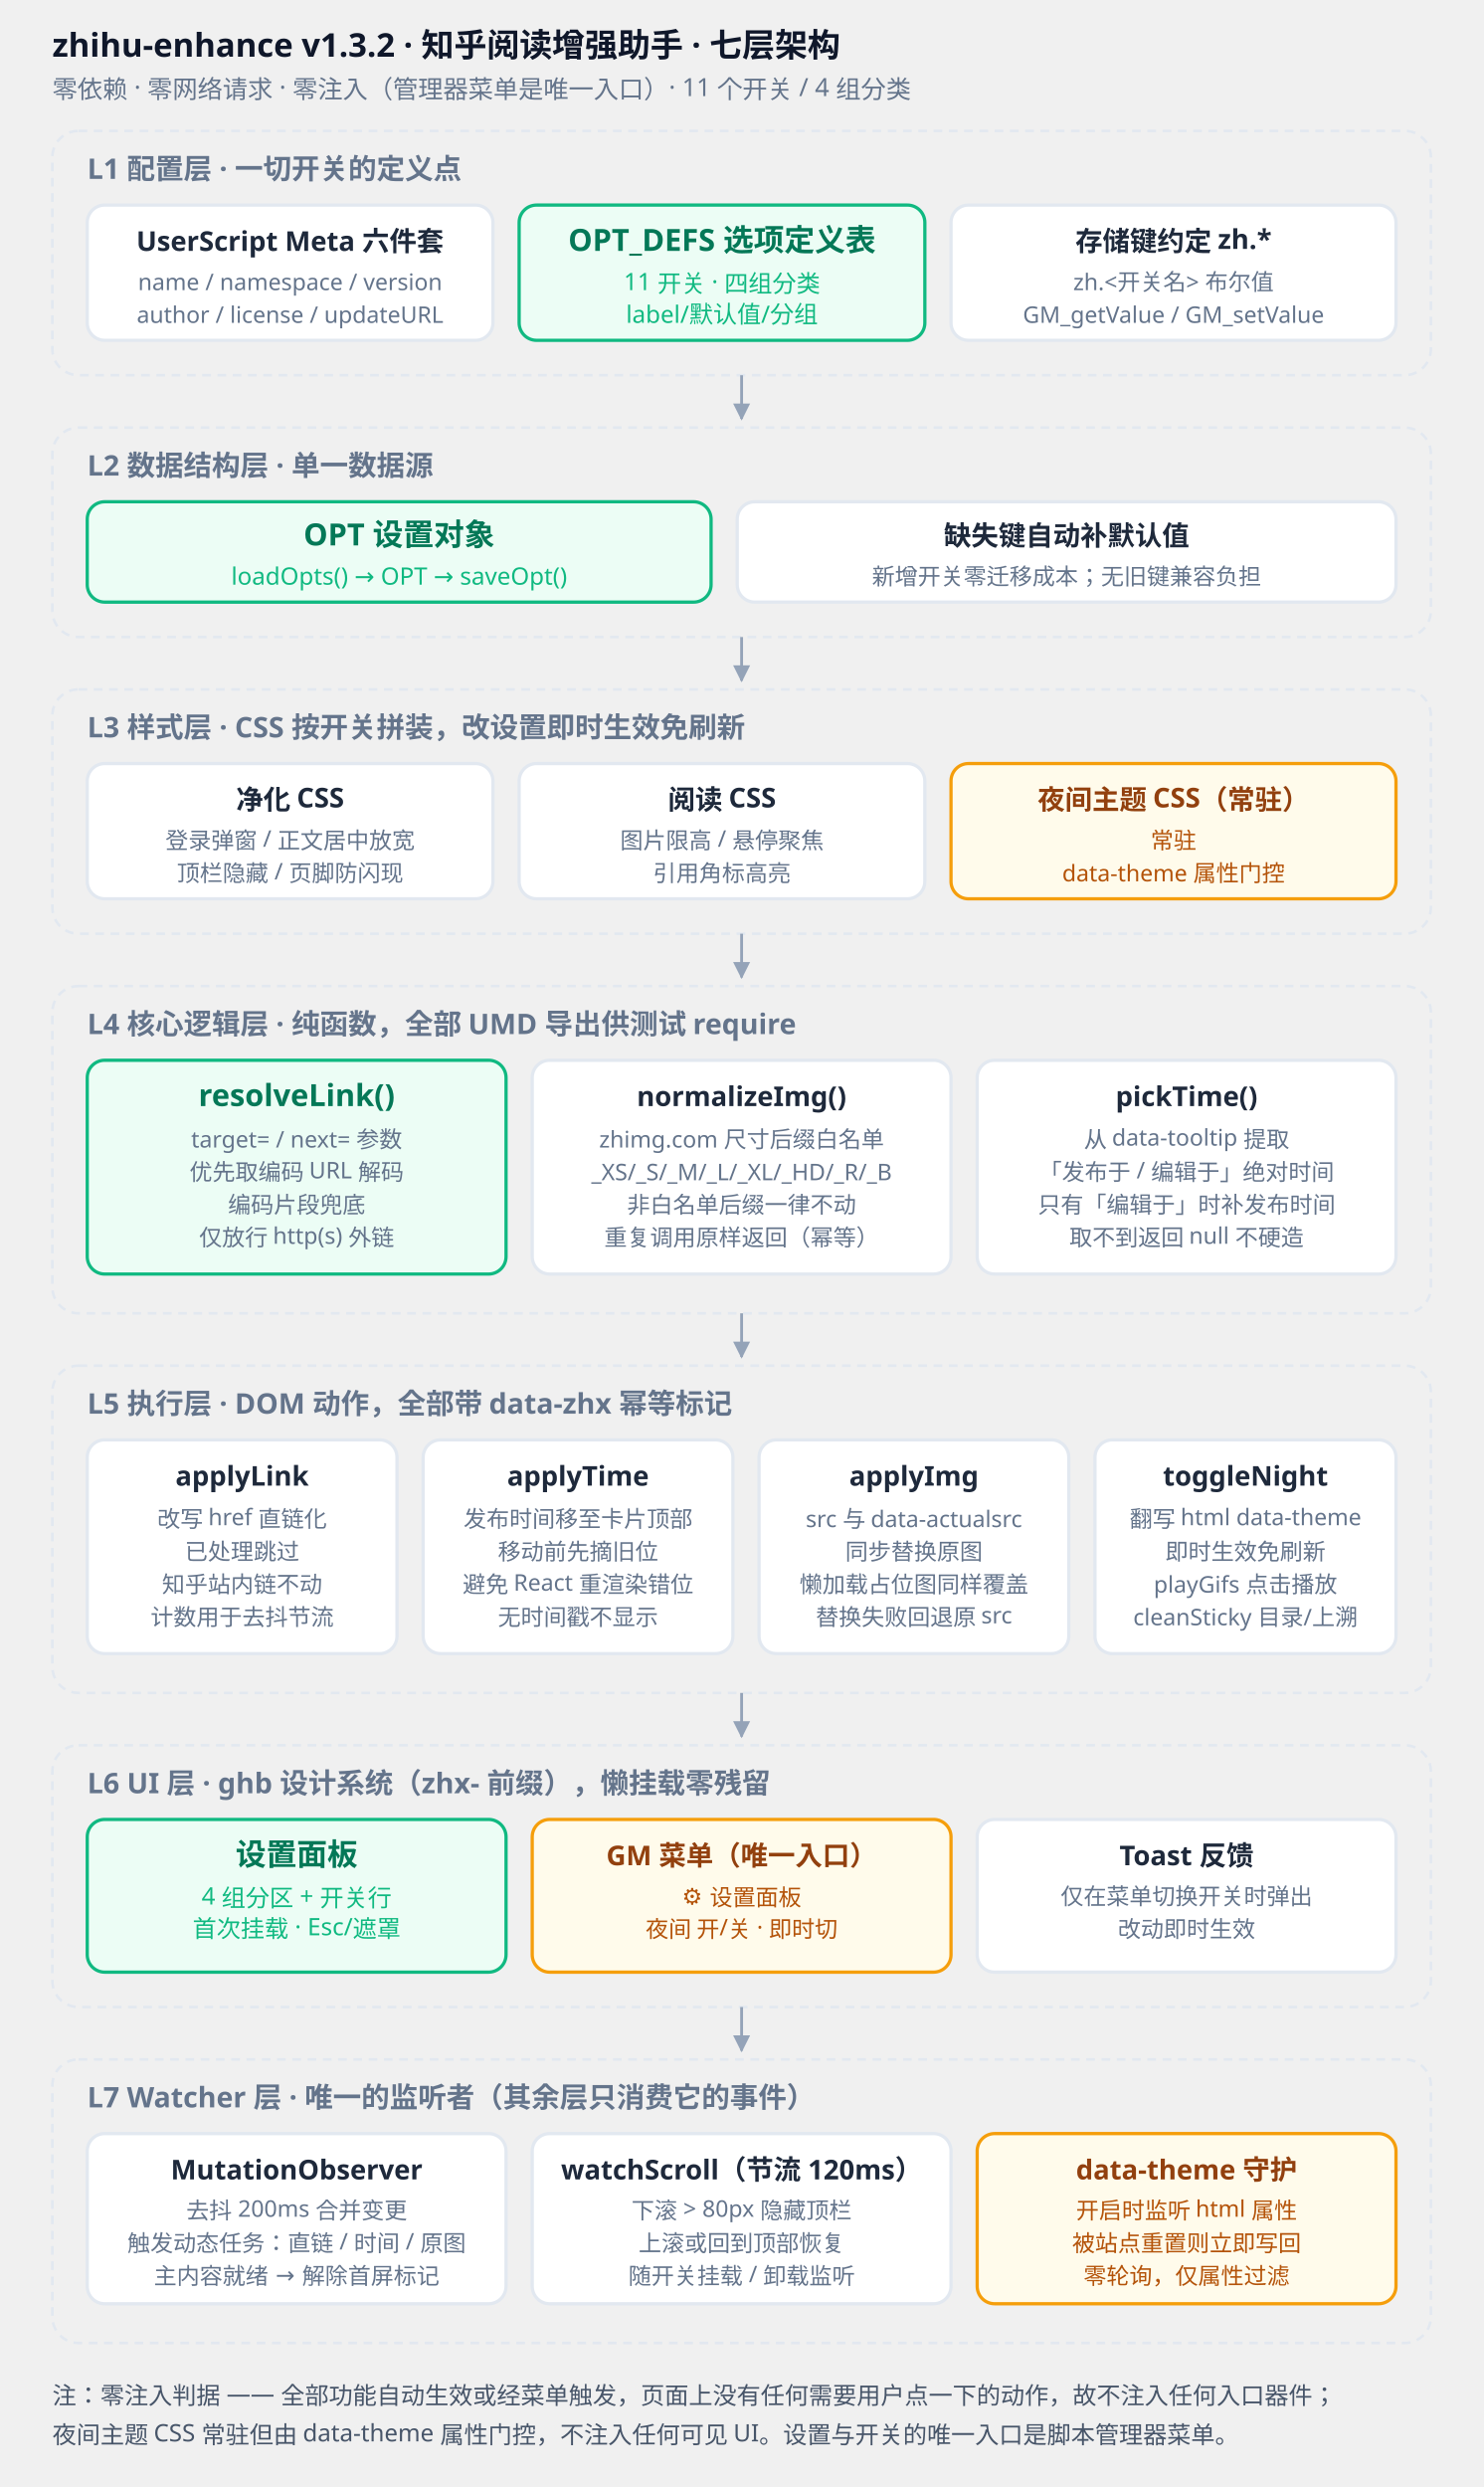
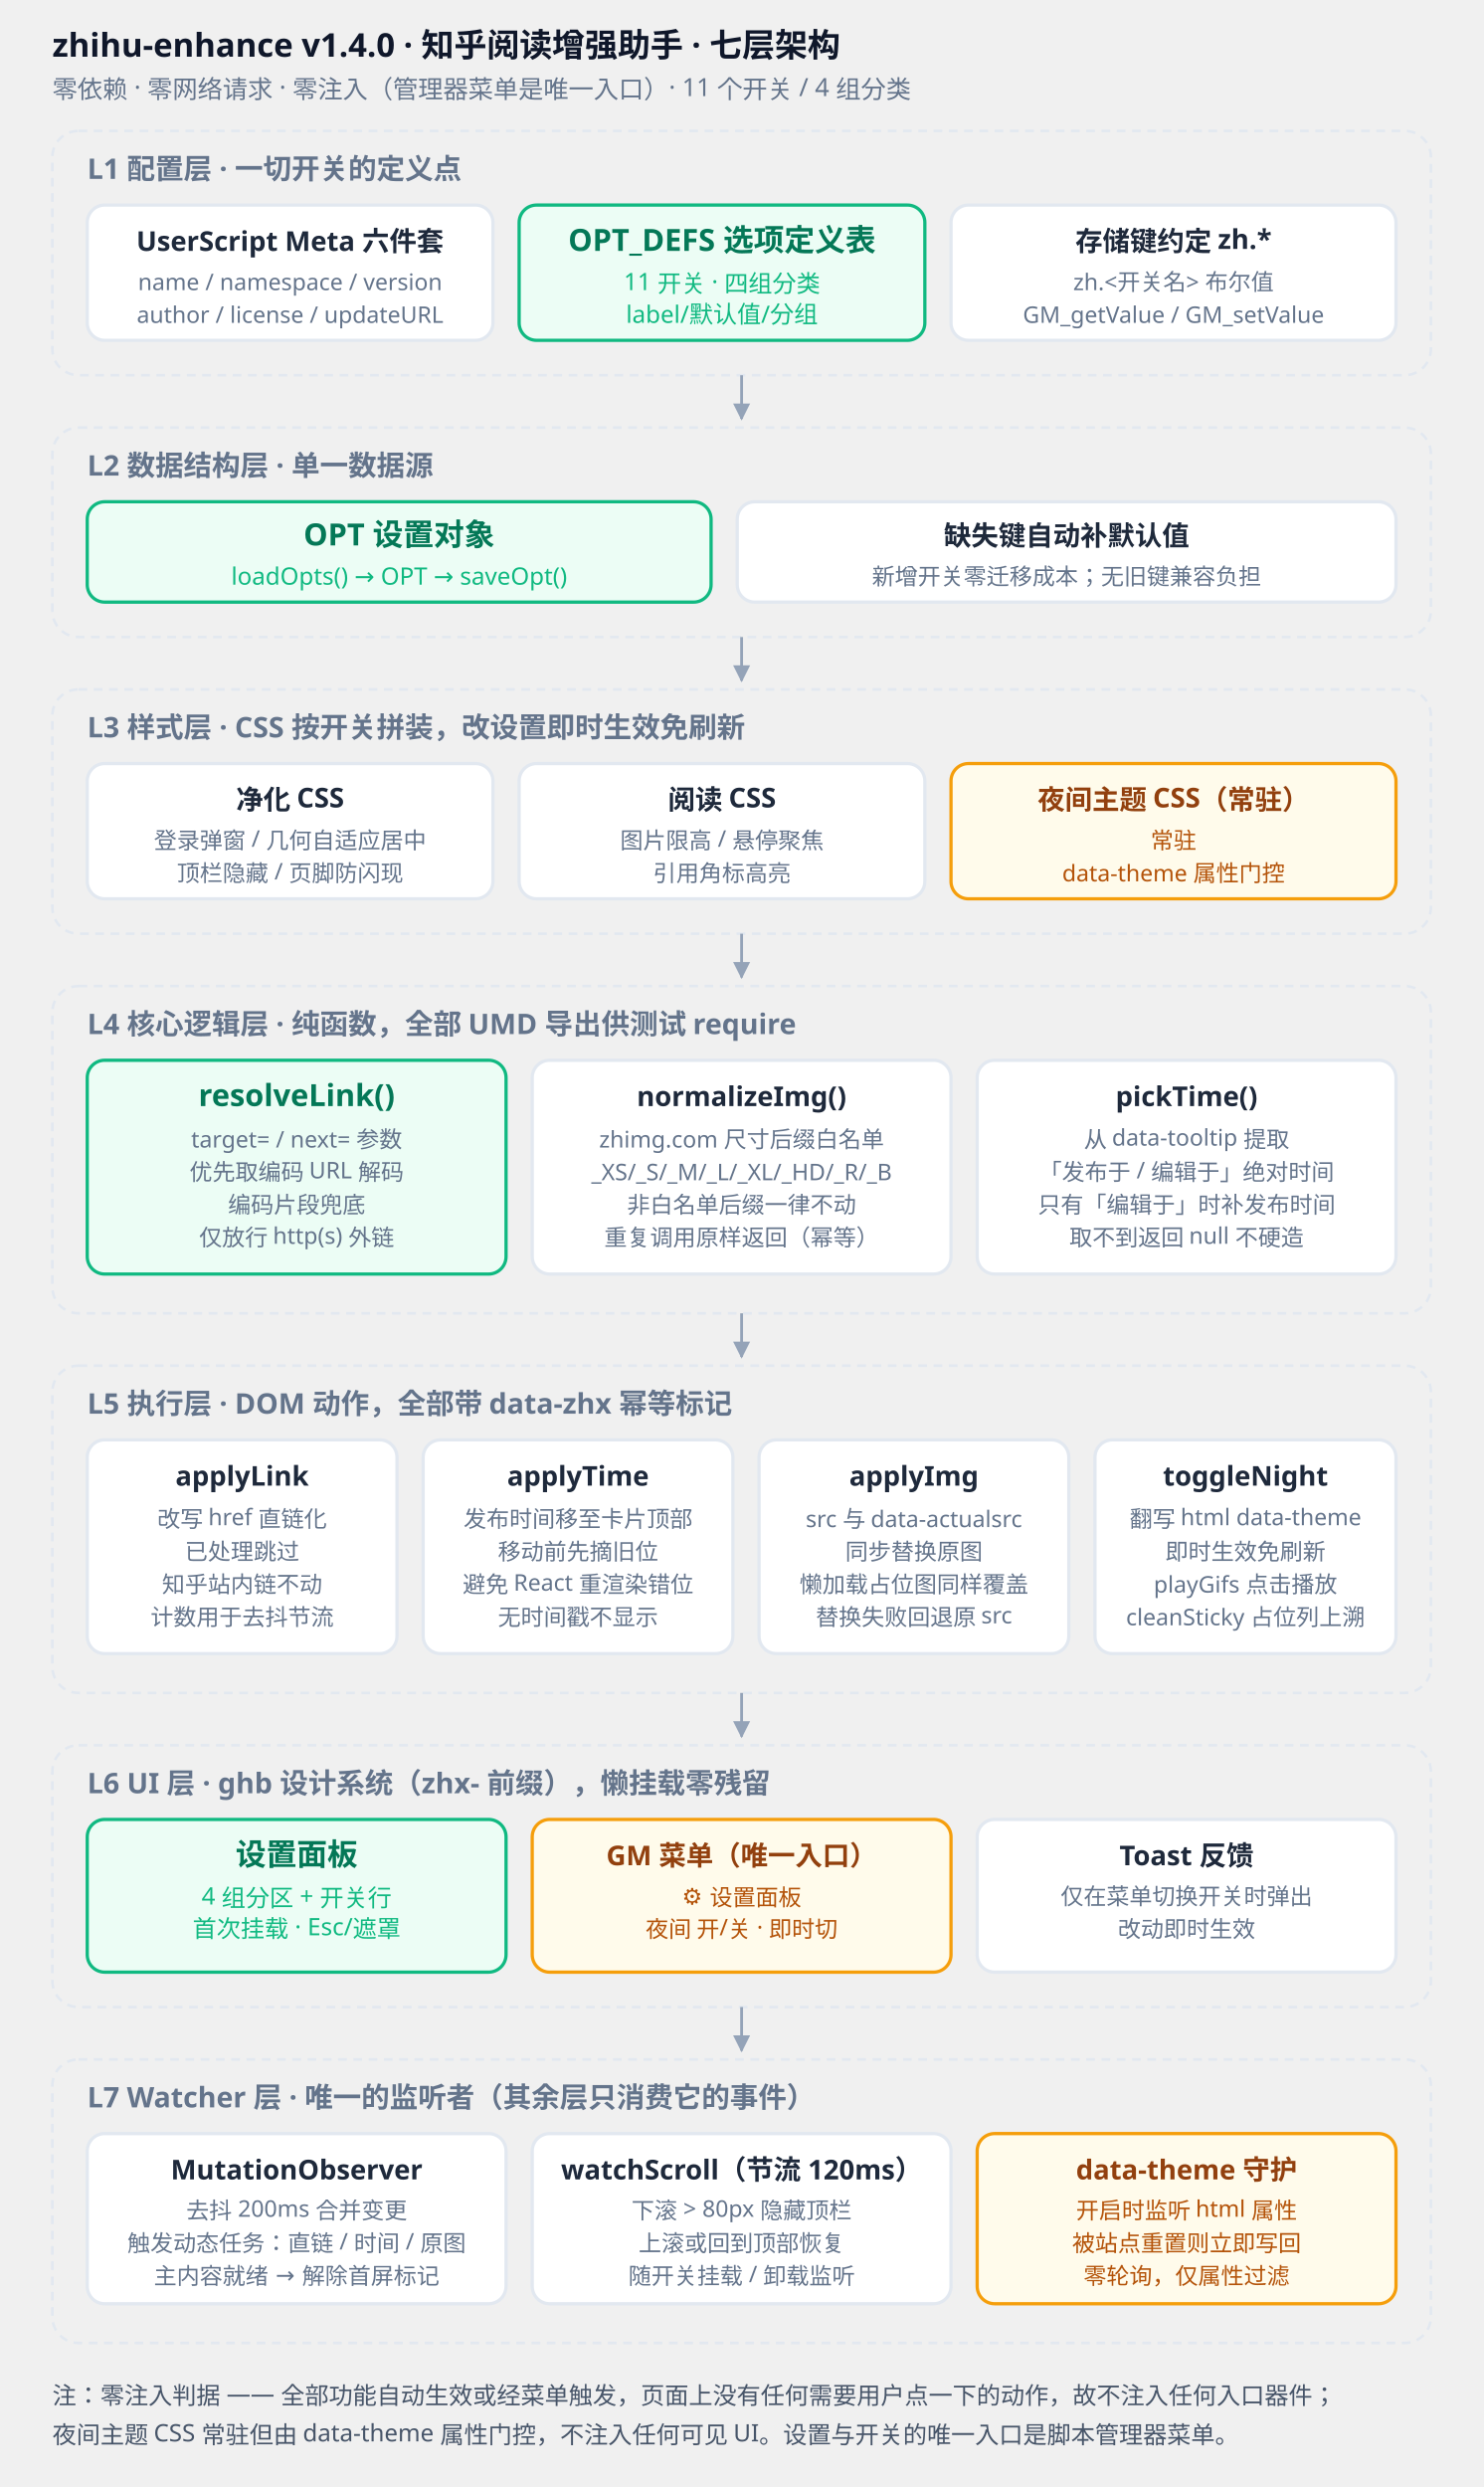
<svg xmlns="http://www.w3.org/2000/svg" viewBox="0 0 680 1140">
  <defs>
    <style>
      .layer { fill: none; stroke: #e2e8f0; stroke-width: 1.2; stroke-dasharray: 4 3; }
      .layer-title { font-family: sans-serif; font-size: 13px; font-weight: 600; fill: #64748b; }
      .node { fill: #ffffff; stroke: #e2e8f0; stroke-width: 1.5; }
      .nt { font-family: sans-serif; font-size: 12.5px; font-weight: 600; fill: #1e293b; }
      .nd { font-family: sans-serif; font-size: 10.5px; fill: #64748b; }
      .arrow { stroke: #94a3b8; stroke-width: 1.3; fill: none; }
      .band { fill: #ecfdf5; stroke: #10b981; stroke-width: 1.5; }
      .band-t { font-family: sans-serif; font-size: 14px; font-weight: 700; fill: #047857; }
      .band-d { font-family: sans-serif; font-size: 11px; fill: #10b981; }
      .warn { fill: #fffbeb; stroke: #f59e0b; stroke-width: 1.5; }
      .warn-t { font-family: sans-serif; font-size: 12.5px; font-weight: 600; fill: #92400e; }
      .warn-d { font-family: sans-serif; font-size: 10.5px; fill: #b45309; }
      .h1 { font-family: sans-serif; font-size: 15px; font-weight: 700; fill: #0f172a; }
      .h2 { font-family: sans-serif; font-size: 11.5px; fill: #64748b; }
      .note { font-family: sans-serif; font-size: 11px; fill: #475569; }
    </style>
    <marker id="ar" viewBox="0 0 10 10" refX="9" refY="5" markerWidth="6" markerHeight="6" orient="auto-start-reverse">
      <path d="M0 0 L10 5 L0 10 z" fill="#94a3b8" />
    </marker>
  </defs>
-   <text x="24" y="26" class="h1">zhihu-enhance v1.3.2 · 知乎阅读增强助手 · 七层架构</text>
+   <text x="24" y="26" class="h1">zhihu-enhance v1.4.0 · 知乎阅读增强助手 · 七层架构</text>
  <text x="24" y="45" class="h2">零依赖 · 零网络请求 · 零注入（管理器菜单是唯一入口）· 11 个开关 / 4 组分类</text>
  <rect x="24" y="60" width="632" height="112" rx="12" class="layer" />
  <text x="40" y="82" class="layer-title">L1 配置层 · 一切开关的定义点</text>
  <rect x="40" y="94" width="186" height="62" rx="8" class="node" />
  <text x="133" y="115" class="nt" text-anchor="middle">UserScript Meta 六件套</text>
  <text x="133" y="133" class="nd" text-anchor="middle">name / namespace / version</text>
  <text x="133" y="148" class="nd" text-anchor="middle">author / license / updateURL</text>
  <rect x="238" y="94" width="186" height="62" rx="8" class="band" />
  <text x="331" y="115" class="band-t" text-anchor="middle">OPT_DEFS 选项定义表</text>
  <text x="331" y="133" class="band-d" text-anchor="middle">11 开关 · 四组分类</text>
  <text x="331" y="148" class="band-d" text-anchor="middle">label/默认值/分组</text>
  <rect x="436" y="94" width="204" height="62" rx="8" class="node" />
  <text x="538" y="115" class="nt" text-anchor="middle">存储键约定 zh.*</text>
  <text x="538" y="133" class="nd" text-anchor="middle">zh.&lt;开关名&gt; 布尔值</text>
  <text x="538" y="148" class="nd" text-anchor="middle">GM_getValue / GM_setValue</text>
  <line x1="340" y1="172" x2="340" y2="192" class="arrow" marker-end="url(#ar)" />
  <rect x="24" y="196" width="632" height="96" rx="12" class="layer" />
  <text x="40" y="218" class="layer-title">L2 数据结构层 · 单一数据源</text>
  <rect x="40" y="230" width="286" height="46" rx="8" class="band" />
  <text x="183" y="250" class="band-t" text-anchor="middle">OPT 设置对象</text>
  <text x="183" y="268" class="band-d" text-anchor="middle">loadOpts() → OPT → saveOpt()</text>
  <rect x="338" y="230" width="302" height="46" rx="8" class="node" />
  <text x="489" y="250" class="nt" text-anchor="middle">缺失键自动补默认值</text>
  <text x="489" y="268" class="nd" text-anchor="middle">新增开关零迁移成本；无旧键兼容负担</text>
  <line x1="340" y1="292" x2="340" y2="312" class="arrow" marker-end="url(#ar)" />
  <rect x="24" y="316" width="632" height="112" rx="12" class="layer" />
  <text x="40" y="338" class="layer-title">L3 样式层 · CSS 按开关拼装，改设置即时生效免刷新</text>
  <rect x="40" y="350" width="186" height="62" rx="8" class="node" />
  <text x="133" y="371" class="nt" text-anchor="middle">净化 CSS</text>
-   <text x="133" y="389" class="nd" text-anchor="middle">登录弹窗 / 正文居中放宽</text>
+   <text x="133" y="389" class="nd" text-anchor="middle">登录弹窗 / 几何自适应居中</text>
  <text x="133" y="404" class="nd" text-anchor="middle">顶栏隐藏 / 页脚防闪现</text>
  <rect x="238" y="350" width="186" height="62" rx="8" class="node" />
  <text x="331" y="371" class="nt" text-anchor="middle">阅读 CSS</text>
  <text x="331" y="389" class="nd" text-anchor="middle">图片限高 / 悬停聚焦</text>
  <text x="331" y="404" class="nd" text-anchor="middle">引用角标高亮</text>
  <rect x="436" y="350" width="204" height="62" rx="8" class="warn" />
  <text x="538" y="371" class="warn-t" text-anchor="middle">夜间主题 CSS（常驻）</text>
  <text x="538" y="389" class="warn-d" text-anchor="middle">常驻</text>
  <text x="538" y="404" class="warn-d" text-anchor="middle">data-theme 属性门控</text>
  <line x1="340" y1="428" x2="340" y2="448" class="arrow" marker-end="url(#ar)" />
  <rect x="24" y="452" width="632" height="150" rx="12" class="layer" />
  <text x="40" y="474" class="layer-title">L4 核心逻辑层 · 纯函数，全部 UMD 导出供测试 require</text>
  <rect x="40" y="486" width="192" height="98" rx="8" class="band" />
  <text x="136" y="507" class="band-t" text-anchor="middle">resolveLink()</text>
  <text x="136" y="526" class="nd" text-anchor="middle">target= / next= 参数</text>
  <text x="136" y="541" class="nd" text-anchor="middle">优先取编码 URL 解码</text>
  <text x="136" y="556" class="nd" text-anchor="middle">编码片段兜底</text>
  <text x="136" y="571" class="nd" text-anchor="middle">仅放行 http(s) 外链</text>
  <rect x="244" y="486" width="192" height="98" rx="8" class="node" />
  <text x="340" y="507" class="nt" text-anchor="middle">normalizeImg()</text>
  <text x="340" y="526" class="nd" text-anchor="middle">zhimg.com 尺寸后缀白名单</text>
  <text x="340" y="541" class="nd" text-anchor="middle">_XS/_S/_M/_L/_XL/_HD/_R/_B</text>
  <text x="340" y="556" class="nd" text-anchor="middle">非白名单后缀一律不动</text>
  <text x="340" y="571" class="nd" text-anchor="middle">重复调用原样返回（幂等）</text>
  <rect x="448" y="486" width="192" height="98" rx="8" class="node" />
  <text x="544" y="507" class="nt" text-anchor="middle">pickTime()</text>
  <text x="544" y="526" class="nd" text-anchor="middle">从 data-tooltip 提取</text>
  <text x="544" y="541" class="nd" text-anchor="middle">「发布于 / 编辑于」绝对时间</text>
  <text x="544" y="556" class="nd" text-anchor="middle">只有「编辑于」时补发布时间</text>
  <text x="544" y="571" class="nd" text-anchor="middle">取不到返回 null 不硬造</text>
  <line x1="340" y1="602" x2="340" y2="622" class="arrow" marker-end="url(#ar)" />
  <rect x="24" y="626" width="632" height="150" rx="12" class="layer" />
  <text x="40" y="648" class="layer-title">L5 执行层 · DOM 动作，全部带 data-zhx 幂等标记</text>
  <rect x="40" y="660" width="142" height="98" rx="8" class="node" />
  <text x="111" y="681" class="nt" text-anchor="middle">applyLink</text>
  <text x="111" y="700" class="nd" text-anchor="middle">改写 href 直链化</text>
  <text x="111" y="715" class="nd" text-anchor="middle">已处理跳过</text>
  <text x="111" y="730" class="nd" text-anchor="middle">知乎站内链不动</text>
  <text x="111" y="745" class="nd" text-anchor="middle">计数用于去抖节流</text>
  <rect x="194" y="660" width="142" height="98" rx="8" class="node" />
  <text x="265" y="681" class="nt" text-anchor="middle">applyTime</text>
  <text x="265" y="700" class="nd" text-anchor="middle">发布时间移至卡片顶部</text>
  <text x="265" y="715" class="nd" text-anchor="middle">移动前先摘旧位</text>
  <text x="265" y="730" class="nd" text-anchor="middle">避免 React 重渲染错位</text>
  <text x="265" y="745" class="nd" text-anchor="middle">无时间戳不显示</text>
  <rect x="348" y="660" width="142" height="98" rx="8" class="node" />
  <text x="419" y="681" class="nt" text-anchor="middle">applyImg</text>
  <text x="419" y="700" class="nd" text-anchor="middle">src 与 data-actualsrc</text>
  <text x="419" y="715" class="nd" text-anchor="middle">同步替换原图</text>
  <text x="419" y="730" class="nd" text-anchor="middle">懒加载占位图同样覆盖</text>
  <text x="419" y="745" class="nd" text-anchor="middle">替换失败回退原 src</text>
  <rect x="502" y="660" width="138" height="98" rx="8" class="node" />
  <text x="571" y="681" class="nt" text-anchor="middle">toggleNight</text>
  <text x="571" y="700" class="nd" text-anchor="middle">翻写 html data-theme</text>
  <text x="571" y="715" class="nd" text-anchor="middle">即时生效免刷新</text>
  <text x="571" y="730" class="nd" text-anchor="middle">playGifs 点击播放</text>
-   <text x="571" y="745" class="nd" text-anchor="middle">cleanSticky 目录/上溯</text>
+   <text x="571" y="745" class="nd" text-anchor="middle">cleanSticky 占位列上溯</text>
  <line x1="340" y1="776" x2="340" y2="796" class="arrow" marker-end="url(#ar)" />
  <rect x="24" y="800" width="632" height="120" rx="12" class="layer" />
  <text x="40" y="822" class="layer-title">L6 UI 层 · ghb 设计系统（zhx- 前缀），懒挂载零残留</text>
  <rect x="40" y="834" width="192" height="70" rx="8" class="band" />
  <text x="136" y="855" class="band-t" text-anchor="middle">设置面板</text>
  <text x="136" y="873" class="band-d" text-anchor="middle">4 组分区 + 开关行</text>
  <text x="136" y="888" class="band-d" text-anchor="middle">首次挂载 · Esc/遮罩</text>
  <rect x="244" y="834" width="192" height="70" rx="8" class="warn" />
  <text x="340" y="855" class="warn-t" text-anchor="middle">GM 菜单（唯一入口）</text>
  <text x="340" y="873" class="warn-d" text-anchor="middle">⚙ 设置面板</text>
  <text x="340" y="888" class="warn-d" text-anchor="middle">夜间 开/关 · 即时切</text>
  <rect x="448" y="834" width="192" height="70" rx="8" class="node" />
  <text x="544" y="855" class="nt" text-anchor="middle">Toast 反馈</text>
  <text x="544" y="873" class="nd" text-anchor="middle">仅在菜单切换开关时弹出</text>
  <text x="544" y="888" class="nd" text-anchor="middle">改动即时生效</text>
  <line x1="340" y1="920" x2="340" y2="940" class="arrow" marker-end="url(#ar)" />
  <rect x="24" y="944" width="632" height="130" rx="12" class="layer" />
  <text x="40" y="966" class="layer-title">L7 Watcher 层 · 唯一的监听者（其余层只消费它的事件）</text>
  <rect x="40" y="978" width="192" height="78" rx="8" class="node" />
  <text x="136" y="999" class="nt" text-anchor="middle">MutationObserver</text>
  <text x="136" y="1017" class="nd" text-anchor="middle">去抖 200ms 合并变更</text>
  <text x="136" y="1032" class="nd" text-anchor="middle">触发动态任务：直链 / 时间 / 原图</text>
  <text x="136" y="1047" class="nd" text-anchor="middle">主内容就绪 → 解除首屏标记</text>
  <rect x="244" y="978" width="192" height="78" rx="8" class="node" />
  <text x="340" y="999" class="nt" text-anchor="middle">watchScroll（节流 120ms）</text>
  <text x="340" y="1017" class="nd" text-anchor="middle">下滚 &gt; 80px 隐藏顶栏</text>
  <text x="340" y="1032" class="nd" text-anchor="middle">上滚或回到顶部恢复</text>
  <text x="340" y="1047" class="nd" text-anchor="middle">随开关挂载 / 卸载监听</text>
  <rect x="448" y="978" width="192" height="78" rx="8" class="warn" />
  <text x="544" y="999" class="warn-t" text-anchor="middle">data-theme 守护</text>
  <text x="544" y="1017" class="warn-d" text-anchor="middle">开启时监听 html 属性</text>
  <text x="544" y="1032" class="warn-d" text-anchor="middle">被站点重置则立即写回</text>
  <text x="544" y="1047" class="warn-d" text-anchor="middle">零轮询，仅属性过滤</text>
  <text x="24" y="1102" class="note">注：零注入判据 —— 全部功能自动生效或经菜单触发，页面上没有任何需要用户点一下的动作，故不注入任何入口器件；</text>
  <text x="24" y="1120" class="note">夜间主题 CSS 常驻但由 data-theme 属性门控，不注入任何可见 UI。设置与开关的唯一入口是脚本管理器菜单。</text>
</svg>
